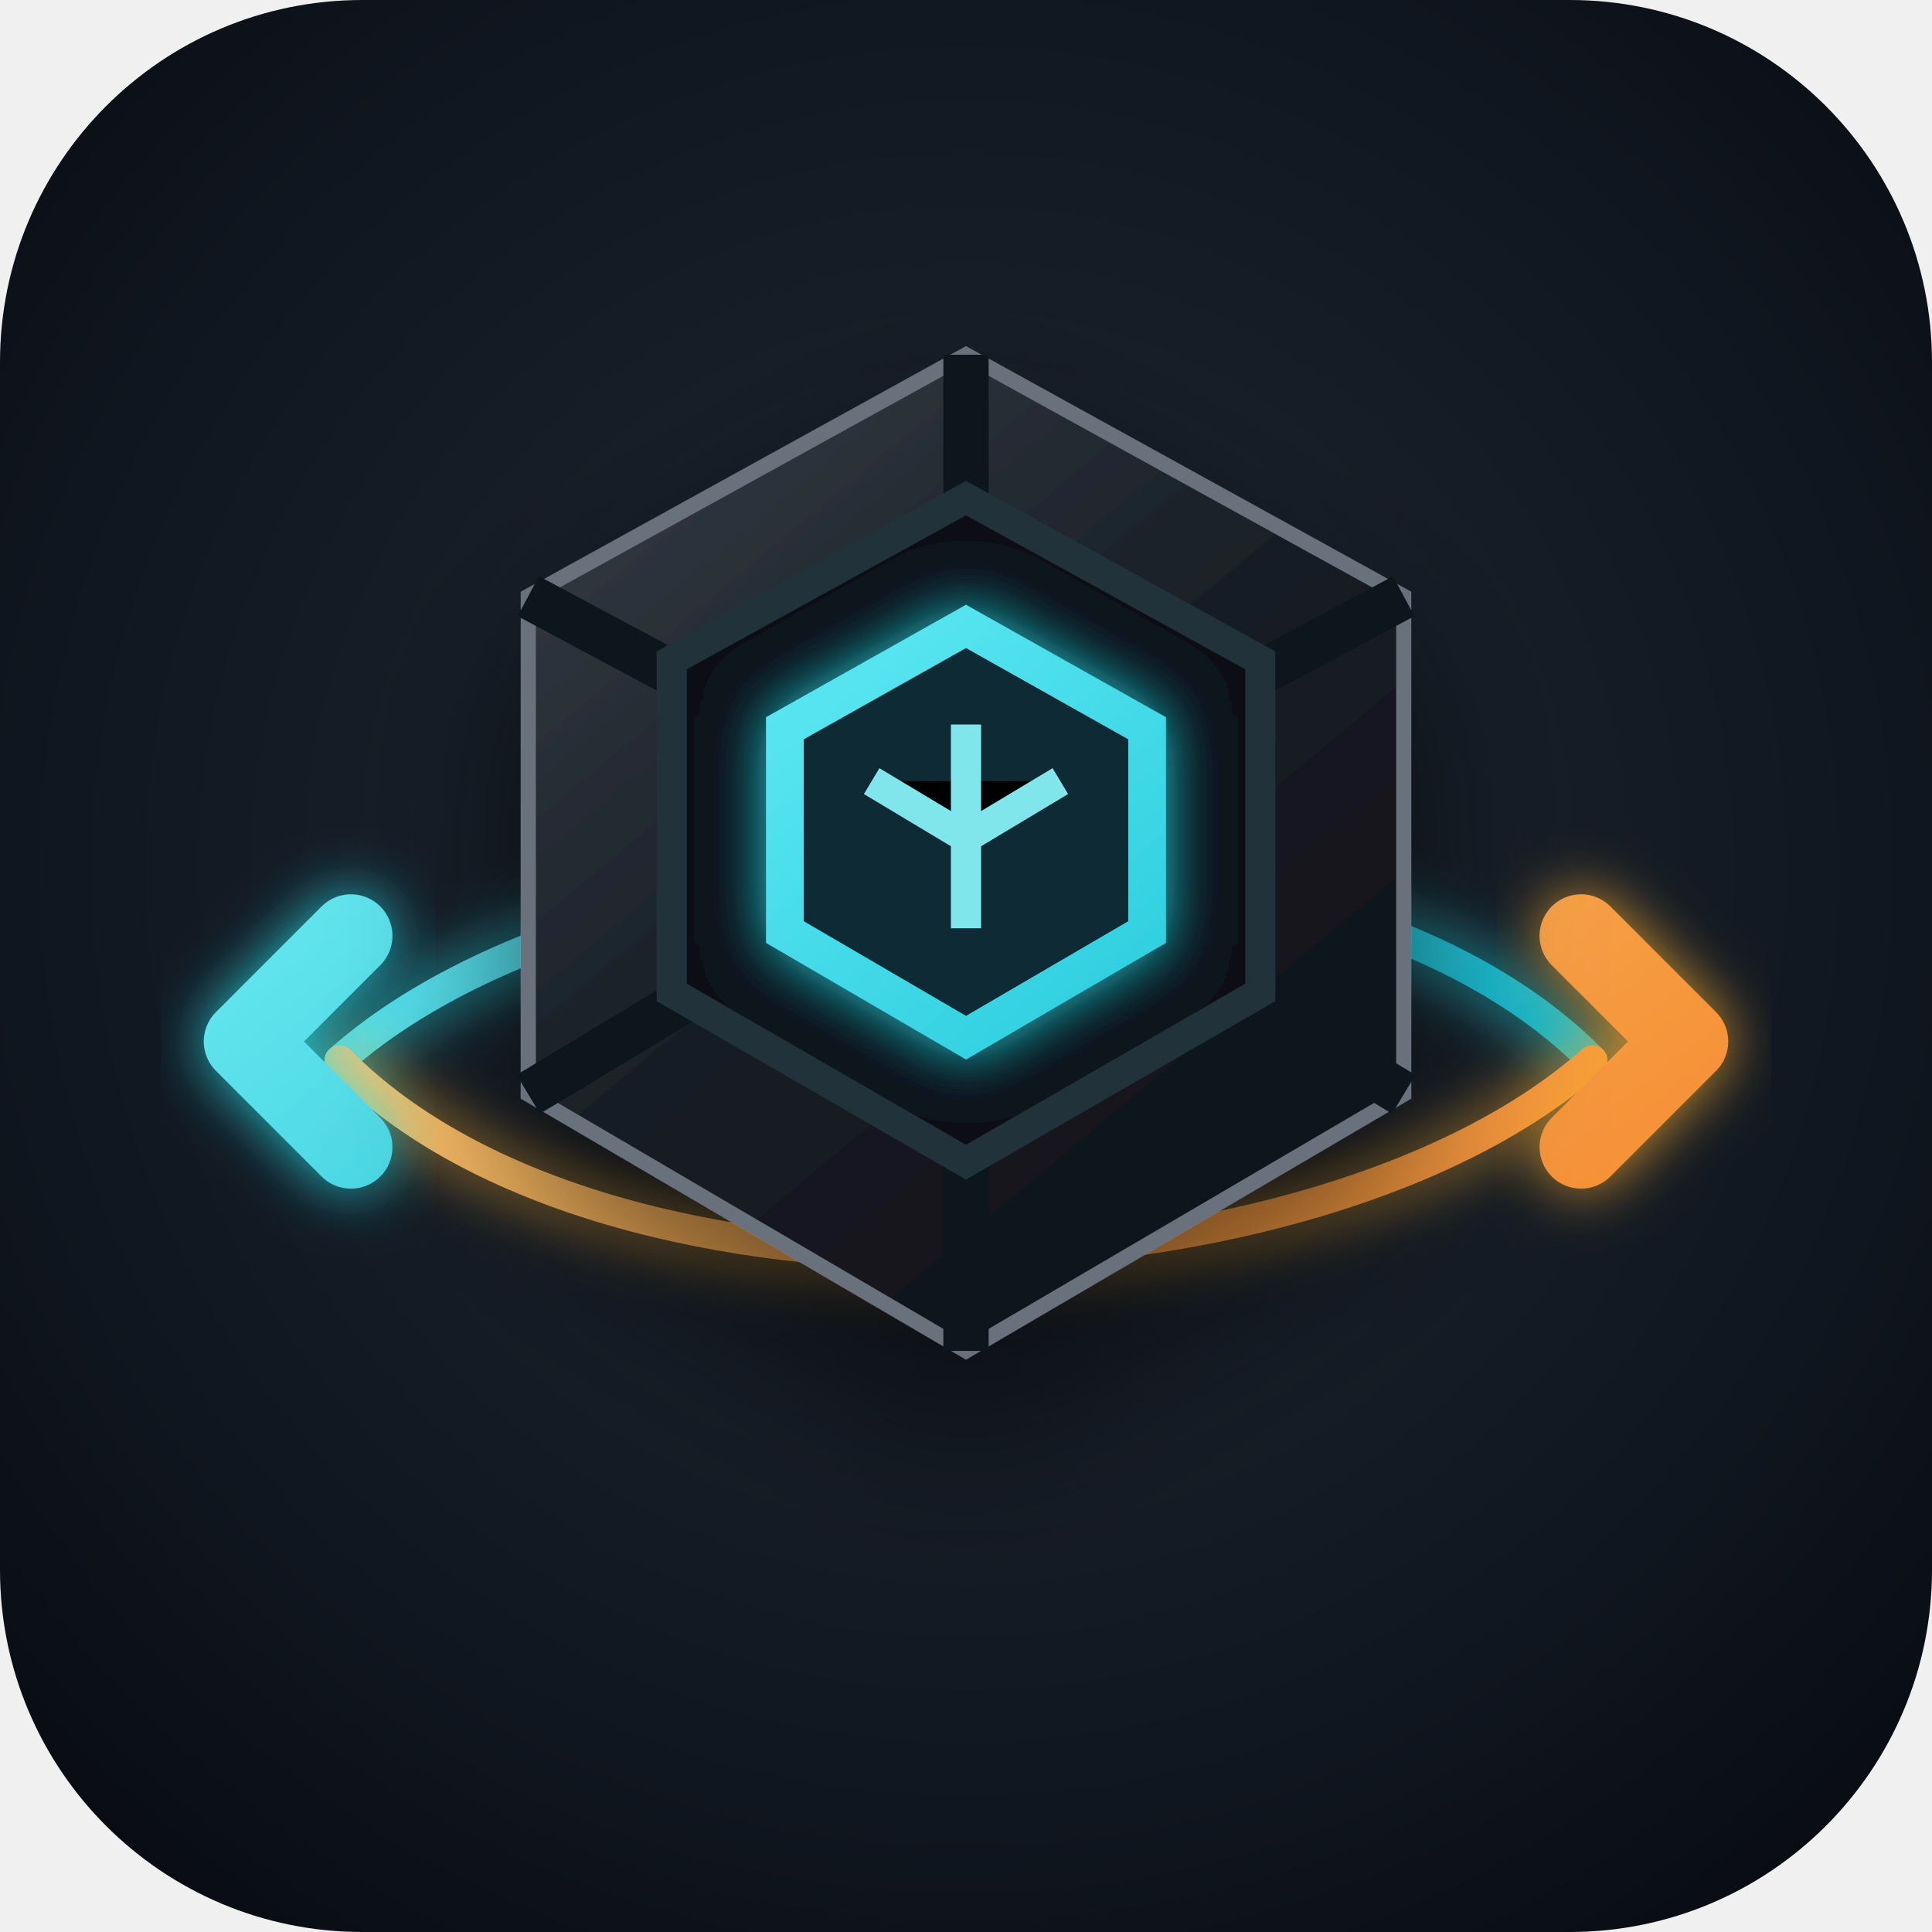
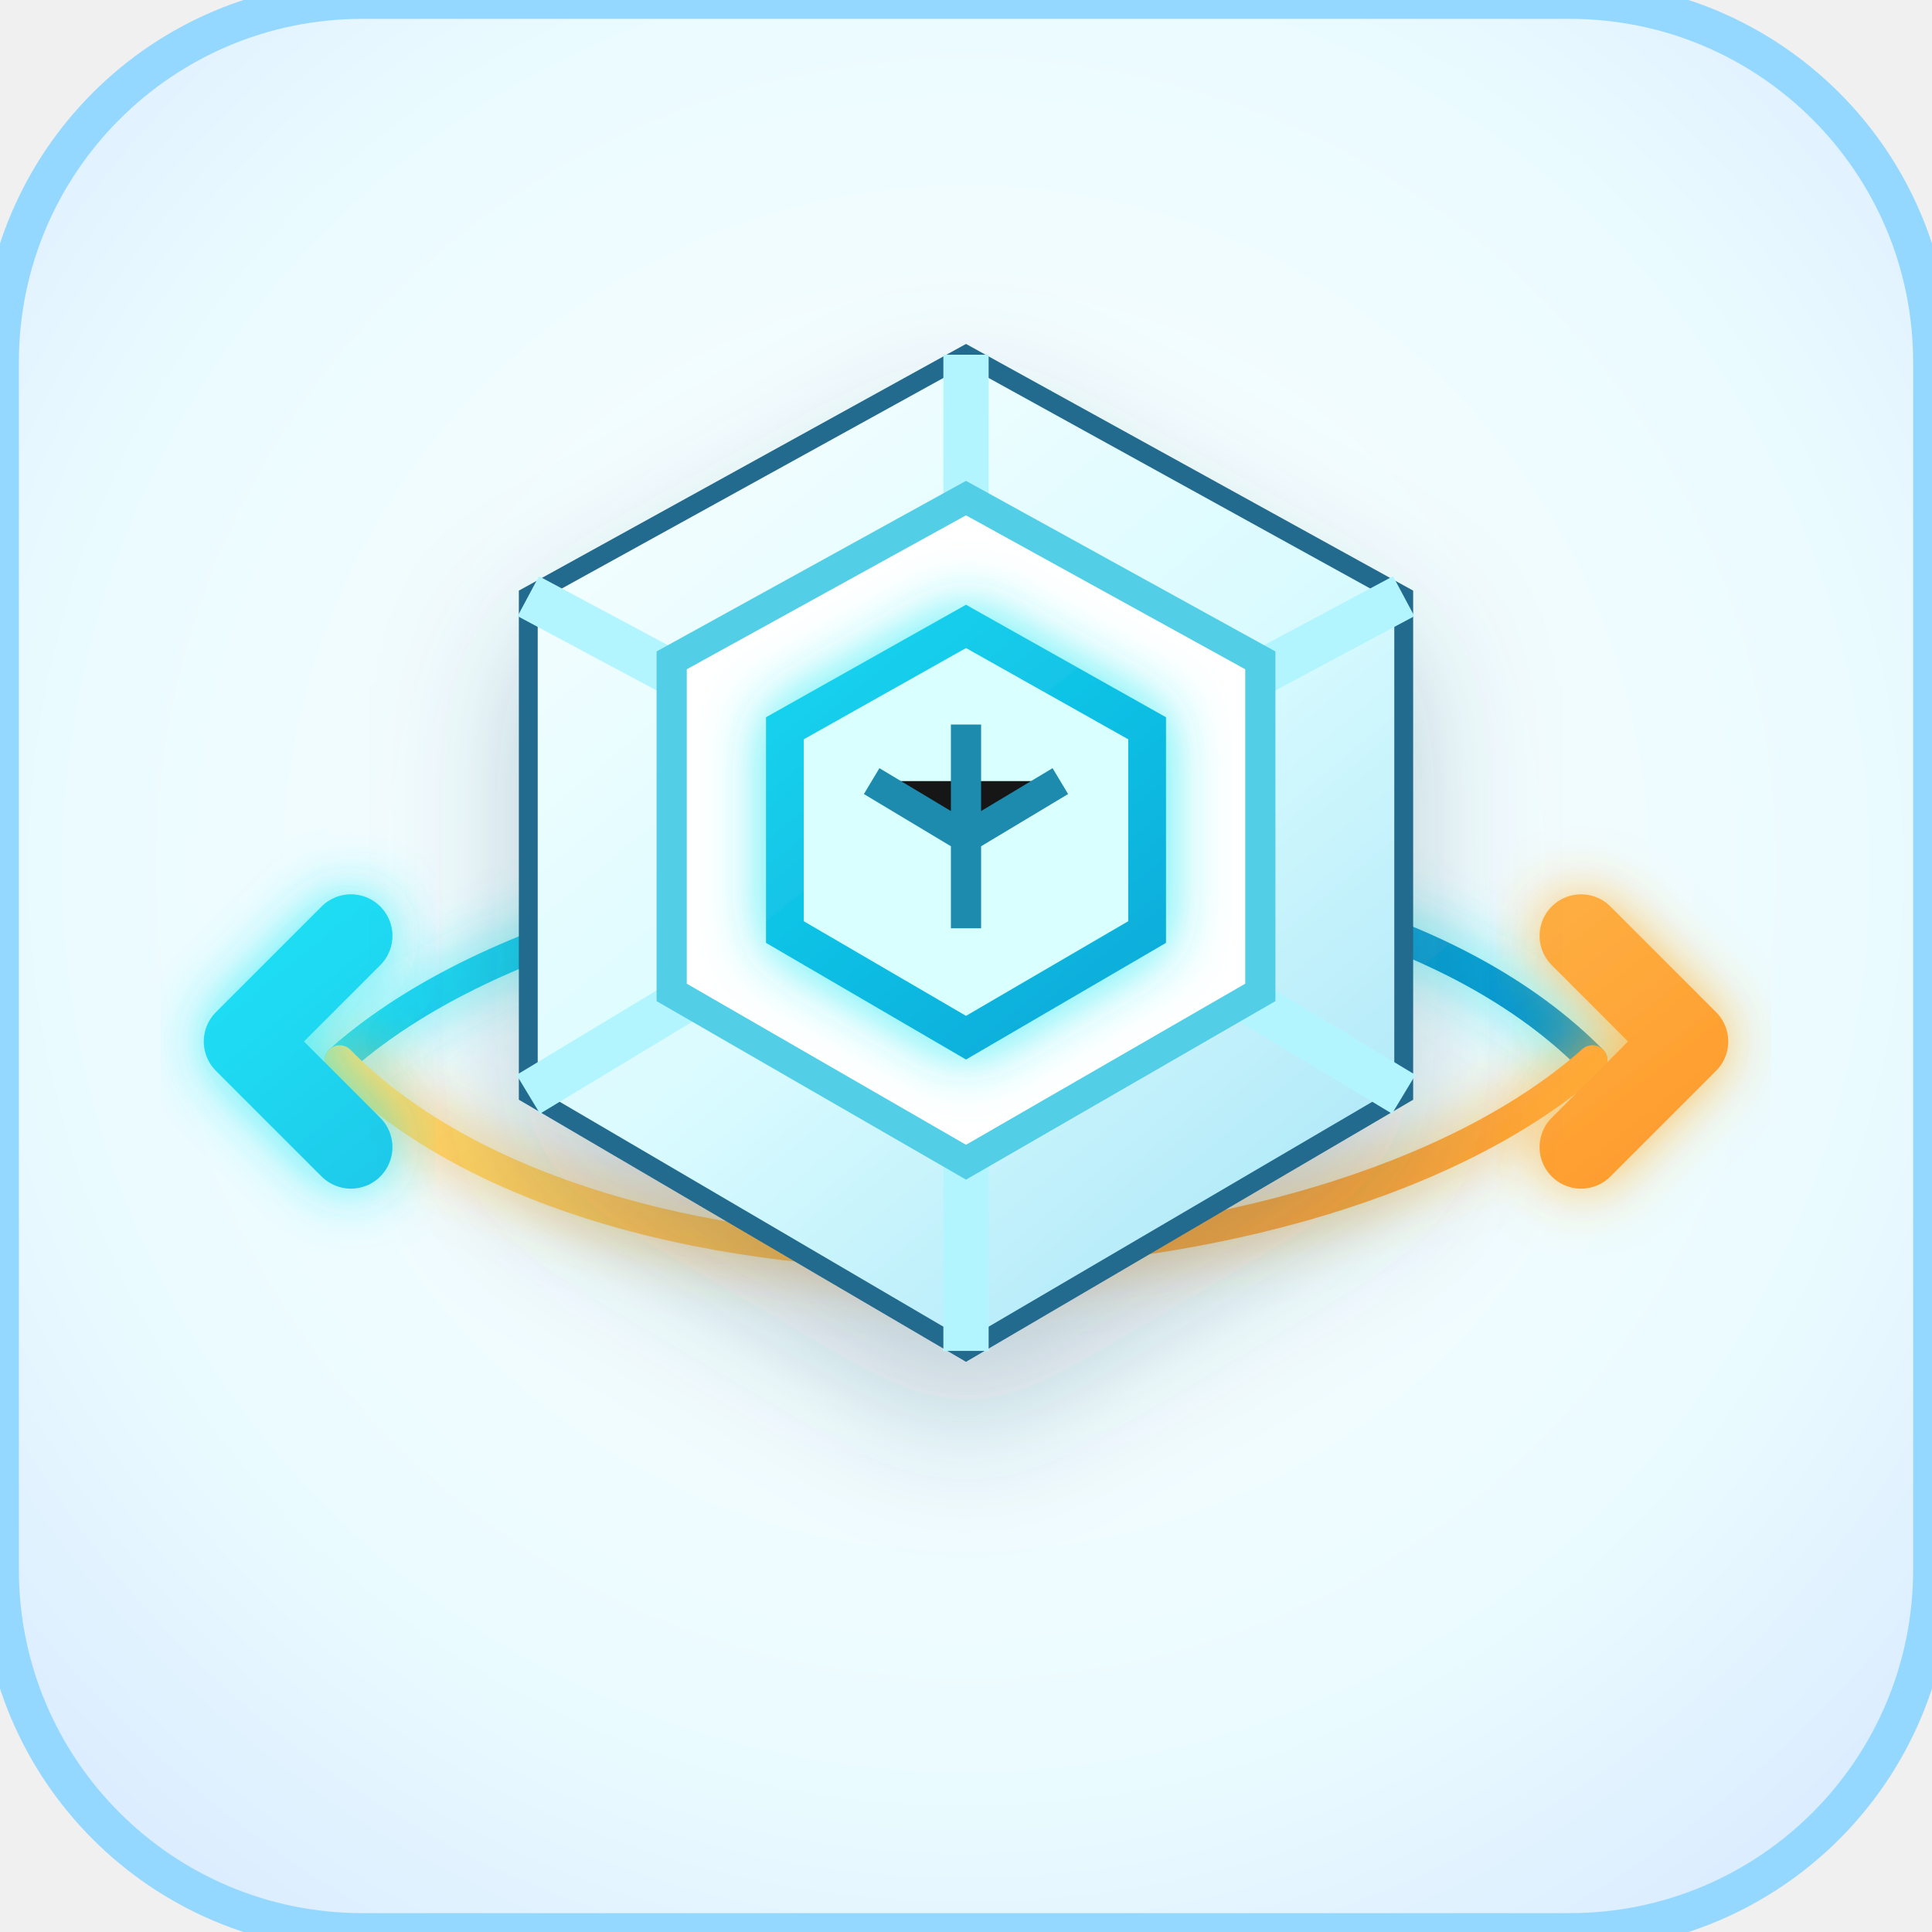
<svg xmlns="http://www.w3.org/2000/svg" viewBox="0 0 512 512" role="img" aria-labelledby="title desc">
  <defs>
    <radialGradient id="bgGlow" cx="50%" cy="45%" r="72%">
-       <stop offset="0" stop-color="#202833" />
-       <stop offset="0.68" stop-color="#10161F" />
-       <stop offset="1" stop-color="#070A0F" />
+       <stop offset="0" stop-color="#FFFFFF" />
+       <stop offset="0.66" stop-color="#EAFBFF" />
+       <stop offset="1" stop-color="#D6E7FF" />
    </radialGradient>
    <linearGradient id="face" x1="116" y1="94" x2="396" y2="430" gradientUnits="userSpaceOnUse">
-       <stop offset="0" stop-color="#3B424B" />
-       <stop offset="0.45" stop-color="#161C24" />
-       <stop offset="1" stop-color="#070A0F" />
+       <stop offset="0" stop-color="#FFFFFF" />
+       <stop offset="0.45" stop-color="#D9FBFF" />
+       <stop offset="1" stop-color="#8CD9F2" />
    </linearGradient>
    <linearGradient id="cyan" x1="112" y1="130" x2="324" y2="390" gradientUnits="userSpaceOnUse">
-       <stop offset="0" stop-color="#7BF9FF" />
-       <stop offset="1" stop-color="#0ABAD1" />
+       <stop offset="0" stop-color="#1FF2FF" />
+       <stop offset="1" stop-color="#0089C7" />
    </linearGradient>
    <linearGradient id="amber" x1="224" y1="126" x2="424" y2="382" gradientUnits="userSpaceOnUse">
-       <stop offset="0" stop-color="#FFD178" />
-       <stop offset="1" stop-color="#FF8B2C" />
+       <stop offset="0" stop-color="#FFE36F" />
+       <stop offset="1" stop-color="#FF8B1A" />
    </linearGradient>
    <filter id="shadow" x="-30%" y="-30%" width="160%" height="160%">
-       <feDropShadow dx="0" dy="22" stdDeviation="22" flood-color="#000" flood-opacity="0.55" />
+       <feDropShadow dx="0" dy="18" stdDeviation="18" flood-color="#1B4A66" flood-opacity="0.26" />
    </filter>
    <filter id="cyanGlow" x="-80%" y="-80%" width="260%" height="260%">
      <feDropShadow dx="0" dy="0" stdDeviation="8" flood-color="#26EAF4" flood-opacity="0.85" />
    </filter>
    <filter id="amberGlow" x="-80%" y="-80%" width="260%" height="260%">
      <feDropShadow dx="0" dy="0" stdDeviation="8" flood-color="#FFB02E" flood-opacity="0.85" />
    </filter>
  </defs>
-   <rect width="512" height="512" rx="96" fill="url(#bgGlow)" />
+   <rect width="512" height="512" rx="96" fill="url(#bgGlow)" stroke="#94D7FF" stroke-width="10" />
  <g fill="none" stroke-linecap="round" stroke-linejoin="round" opacity="0.96">
    <path d="M90 281c72-64 260-73 332 0" stroke="url(#cyan)" stroke-width="8" filter="url(#cyanGlow)" />
    <path d="M422 281c-72 64-260 73-332 0" stroke="url(#amber)" stroke-width="8" filter="url(#amberGlow)" />
    <path d="m93 248-28 28 28 28" stroke="url(#cyan)" stroke-width="22" filter="url(#cyanGlow)" />
    <path d="m419 248 28 28-28 28" stroke="url(#amber)" stroke-width="22" filter="url(#amberGlow)" />
  </g>
  <g filter="url(#shadow)">
-     <path d="M256 94 372 158v132L256 358 140 290V158Z" fill="url(#face)" stroke="#69717C" stroke-width="4" />
-     <path d="M256 94v126M140 158l116 62 116-62M140 290l116-70 116 70M256 358V220" fill="none" stroke="#0D141C" stroke-width="12" stroke-linejoin="round" />
-     <path d="M256 132 334 175v88l-78 45-78-45v-88Z" fill="#091119" stroke="#20313B" stroke-width="8" />
-     <path d="M256 166 304 193v54l-48 28-48-28v-54Z" fill="#0B2B34" stroke="url(#cyan)" stroke-width="10" filter="url(#cyanGlow)" />
-     <path d="M256 192v54M231 207l25 15 25-15" stroke="#8DFBFF" stroke-width="8" opacity="0.9" />
+     <path d="M256 94 372 158v132L256 358 140 290V158Z" fill="url(#face)" stroke="#206B8E" stroke-width="5" />
+     <path d="M256 94v126M140 158l116 62 116-62M140 290l116-70 116 70M256 358V220" fill="none" stroke="#B2F5FF" stroke-width="12" stroke-linejoin="round" />
+     <path d="M256 132 334 175v88l-78 45-78-45v-88Z" fill="#FFFFFF" stroke="#52CEE7" stroke-width="8" />
+     <path d="M256 166 304 193v54l-48 28-48-28v-54Z" fill="#D9FFFF" stroke="url(#cyan)" stroke-width="10" filter="url(#cyanGlow)" />
+     <path d="M256 192v54M231 207l25 15 25-15" stroke="#087EA5" stroke-width="8" opacity="0.9" />
  </g>
</svg>
